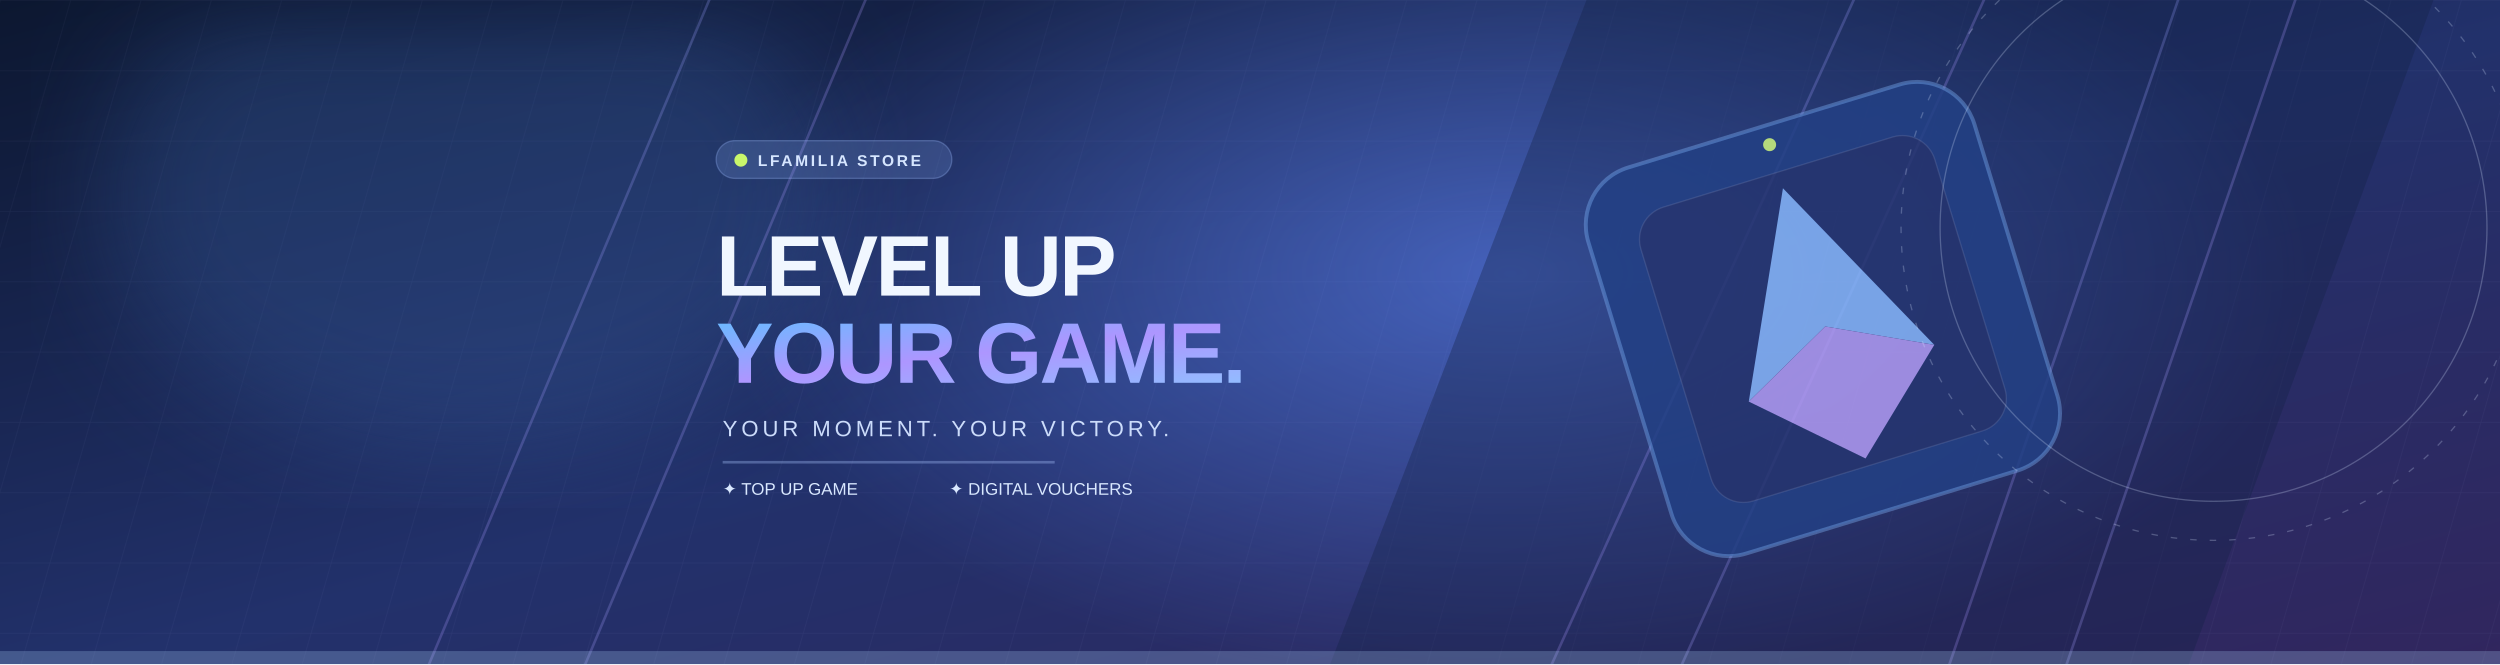
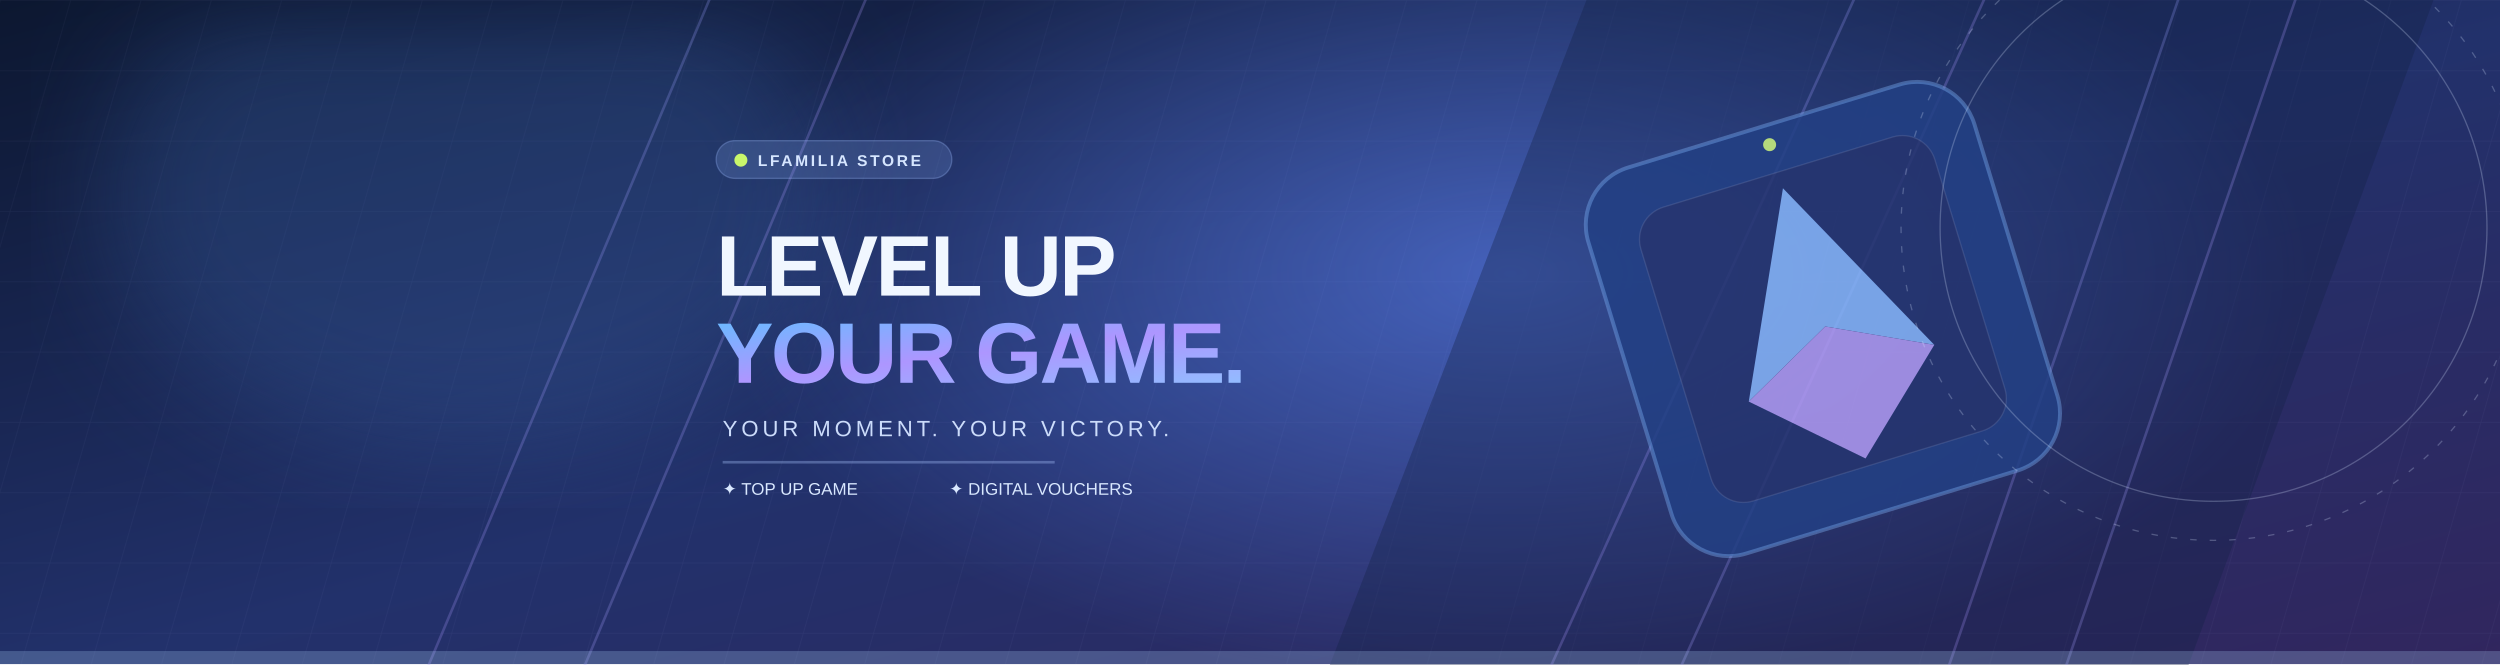
- <svg xmlns="http://www.w3.org/2000/svg" viewBox="0 0 1920 510" preserveAspectRatio="xMidYMid slice">
+ <svg xmlns="http://www.w3.org/2000/svg" viewBox="0 0 1920 510" preserveAspectRatio="xMidYMid meet">
  <defs>
    <linearGradient id="bg" x1="0" y1="0" x2="1" y2="1">
      <stop stop-color="#0c1730" />
      <stop offset=".52" stop-color="#22316b" />
      <stop offset="1" stop-color="#31265e" />
    </linearGradient>
    <linearGradient id="glow" x1="0" y1="0" x2="1" y2="1">
      <stop stop-color="#6db8ff" />
      <stop offset=".5" stop-color="#ad96ff" />
      <stop offset="1" stop-color="#92bcff" />
    </linearGradient>
    <radialGradient id="nebula">
      <stop stop-color="#638bff" stop-opacity=".54" />
      <stop offset="1" stop-color="#638bff" stop-opacity="0" />
    </radialGradient>
    <pattern id="grid" width="54" height="54" patternUnits="userSpaceOnUse" patternTransform="skewX(-16)">
      <path d="M54 0H0V54" fill="none" stroke="#bcd6ff" stroke-opacity=".055" stroke-width="1" />
    </pattern>
    <filter id="blur">
      <feGaussianBlur stdDeviation="43" />
    </filter>
  </defs>
  <rect width="1920" height="510" fill="url(#bg)" />
  <path d="M0 0H1920V510H0Z" fill="url(#grid)" />
  <ellipse cx="1160" cy="210" rx="620" ry="320" fill="url(#nebula)" />
  <ellipse cx="360" cy="150" rx="280" ry="200" fill="#3f6cb6" opacity=".28" filter="url(#blur)" />
  <path d="M1230-30 1880-30 1670 540 1010 540Z" fill="#131f44" opacity=".34" />
  <g fill="none" stroke="url(#glow)" stroke-width="2" opacity=".25">
    <path d="M1160 580 1460-80 1560-80 1260 580" />
    <path d="M1480 560 1690-50 1780-50 1570 560" />
    <path d="M570-60 300 580M690-60 420 580" />
  </g>
  <g transform="translate(1400 245) rotate(-17)" opacity=".85">
    <rect x="-155" y="-155" width="310" height="310" rx="46" fill="#223f84" stroke="#84baff" stroke-opacity=".43" stroke-width="3" />
    <rect x="-118" y="-118" width="236" height="236" rx="26" fill="#24346f" stroke="#f3f4ff" stroke-opacity=".13" />
    <path d="M-73 44 0-105 76 44 0 6Z" fill="#86b5f9" />
    <path d="M-73 44 0 112 76 44 0 6Z" fill="#b09af2" />
    <circle cx="0" cy="-140" r="5" fill="#ccf57c" />
  </g>
  <g opacity=".26" stroke="#d8e6ff">
    <circle cx="1700" cy="175" r="210" fill="none" />
    <circle cx="1700" cy="175" r="240" fill="none" stroke-dasharray="5 10" />
  </g>
  <g transform="translate(550 108)">
    <rect x="0" y="0" width="181" height="29" rx="14.5" fill="#8fb3ff" fill-opacity=".19" stroke="#9fbcff" stroke-opacity=".3" />
    <circle cx="19" cy="15" r="5" fill="#c8f66b" />
    <text x="32" y="19.5" fill="#d6e6ff" font-family="Arial,sans-serif" font-size="12" font-weight="bold" letter-spacing="2">LFAMILIA STORE</text>
  </g>
  <text x="550" y="227" font-family="Arial,sans-serif" font-size="66" font-weight="900" letter-spacing="-2" fill="#f1f7ff">LEVEL UP</text>
  <text x="550" y="294" font-family="Arial,sans-serif" font-size="66" font-weight="900" letter-spacing="-2" fill="url(#glow)">YOUR GAME.</text>
  <text x="555" y="335" font-family="Arial,sans-serif" font-size="17" letter-spacing="3" fill="#ccdcfb">YOUR MOMENT. YOUR VICTORY.</text>
  <path d="M555 355h255" stroke="#a8c3fd" stroke-opacity=".35" stroke-width="2" />
  <g transform="translate(555 380)" font-family="Arial,sans-serif" font-size="13" fill="#d9e8ff">
    <text>✦  TOP UP GAME</text>
    <text x="174">✦  DIGITAL VOUCHERS</text>
  </g>
  <path d="M0 505h1920" stroke="#b5d8ff" stroke-opacity=".24" stroke-width="10" />
</svg>
